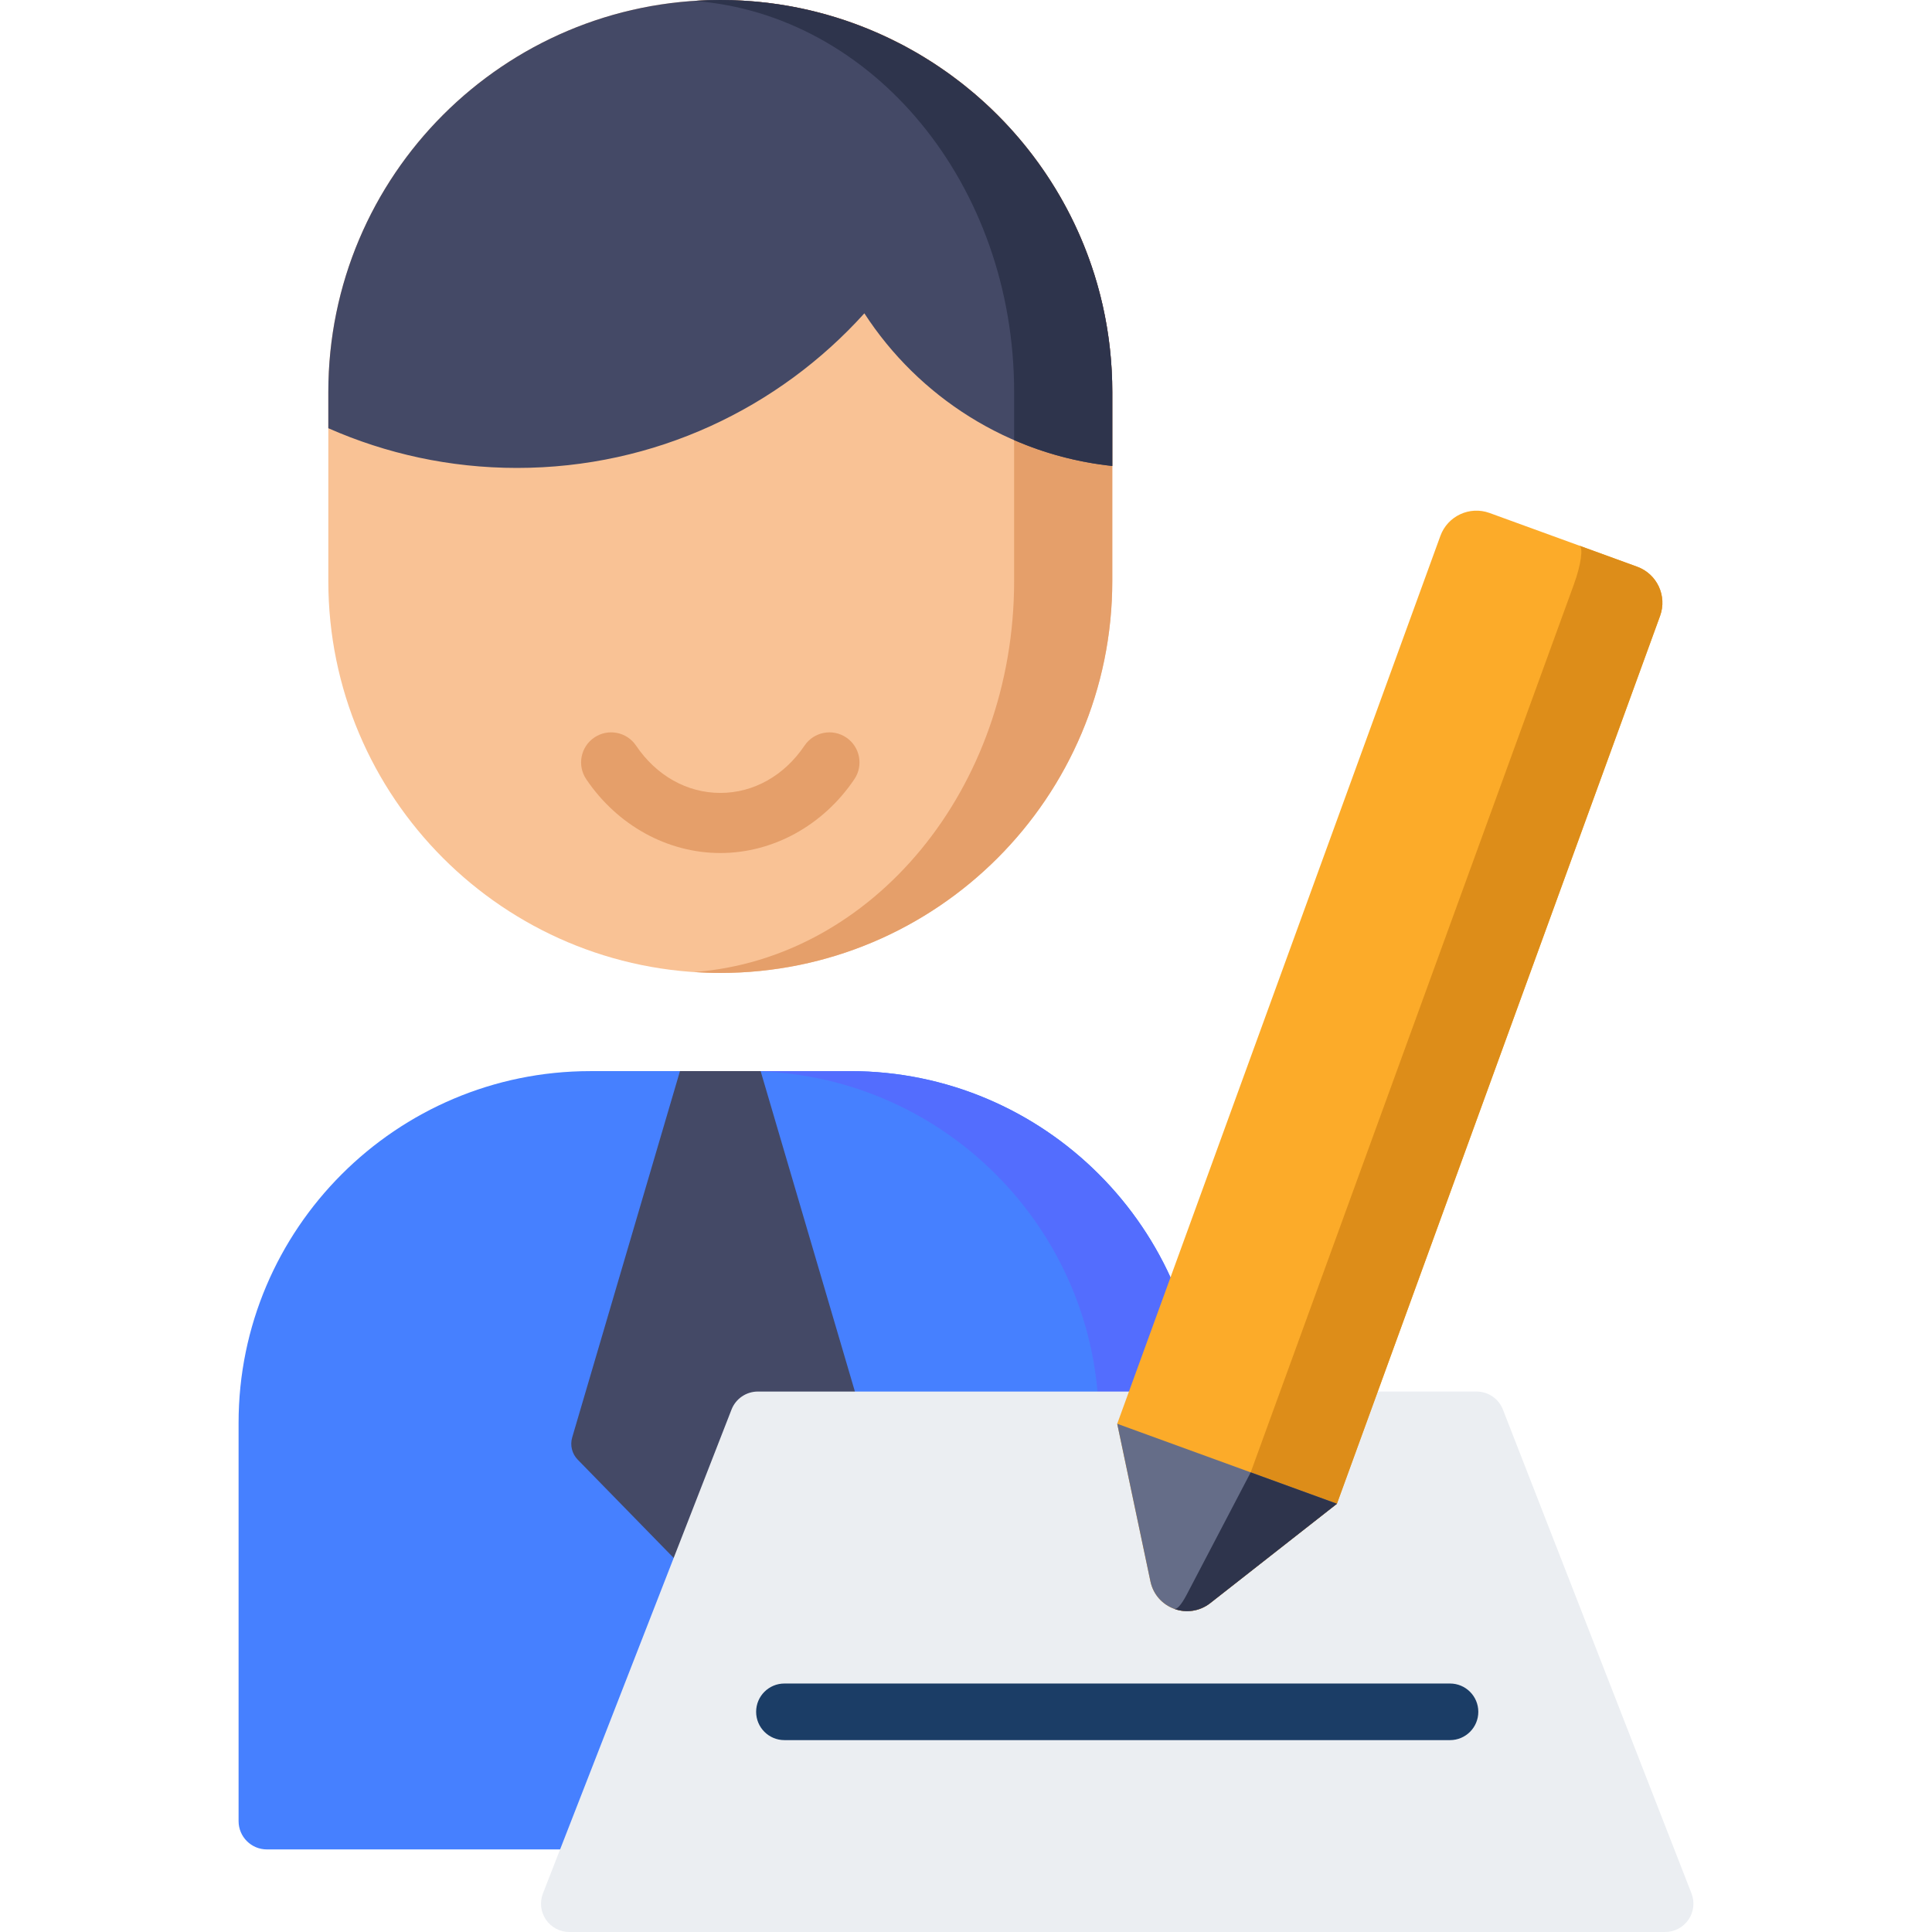
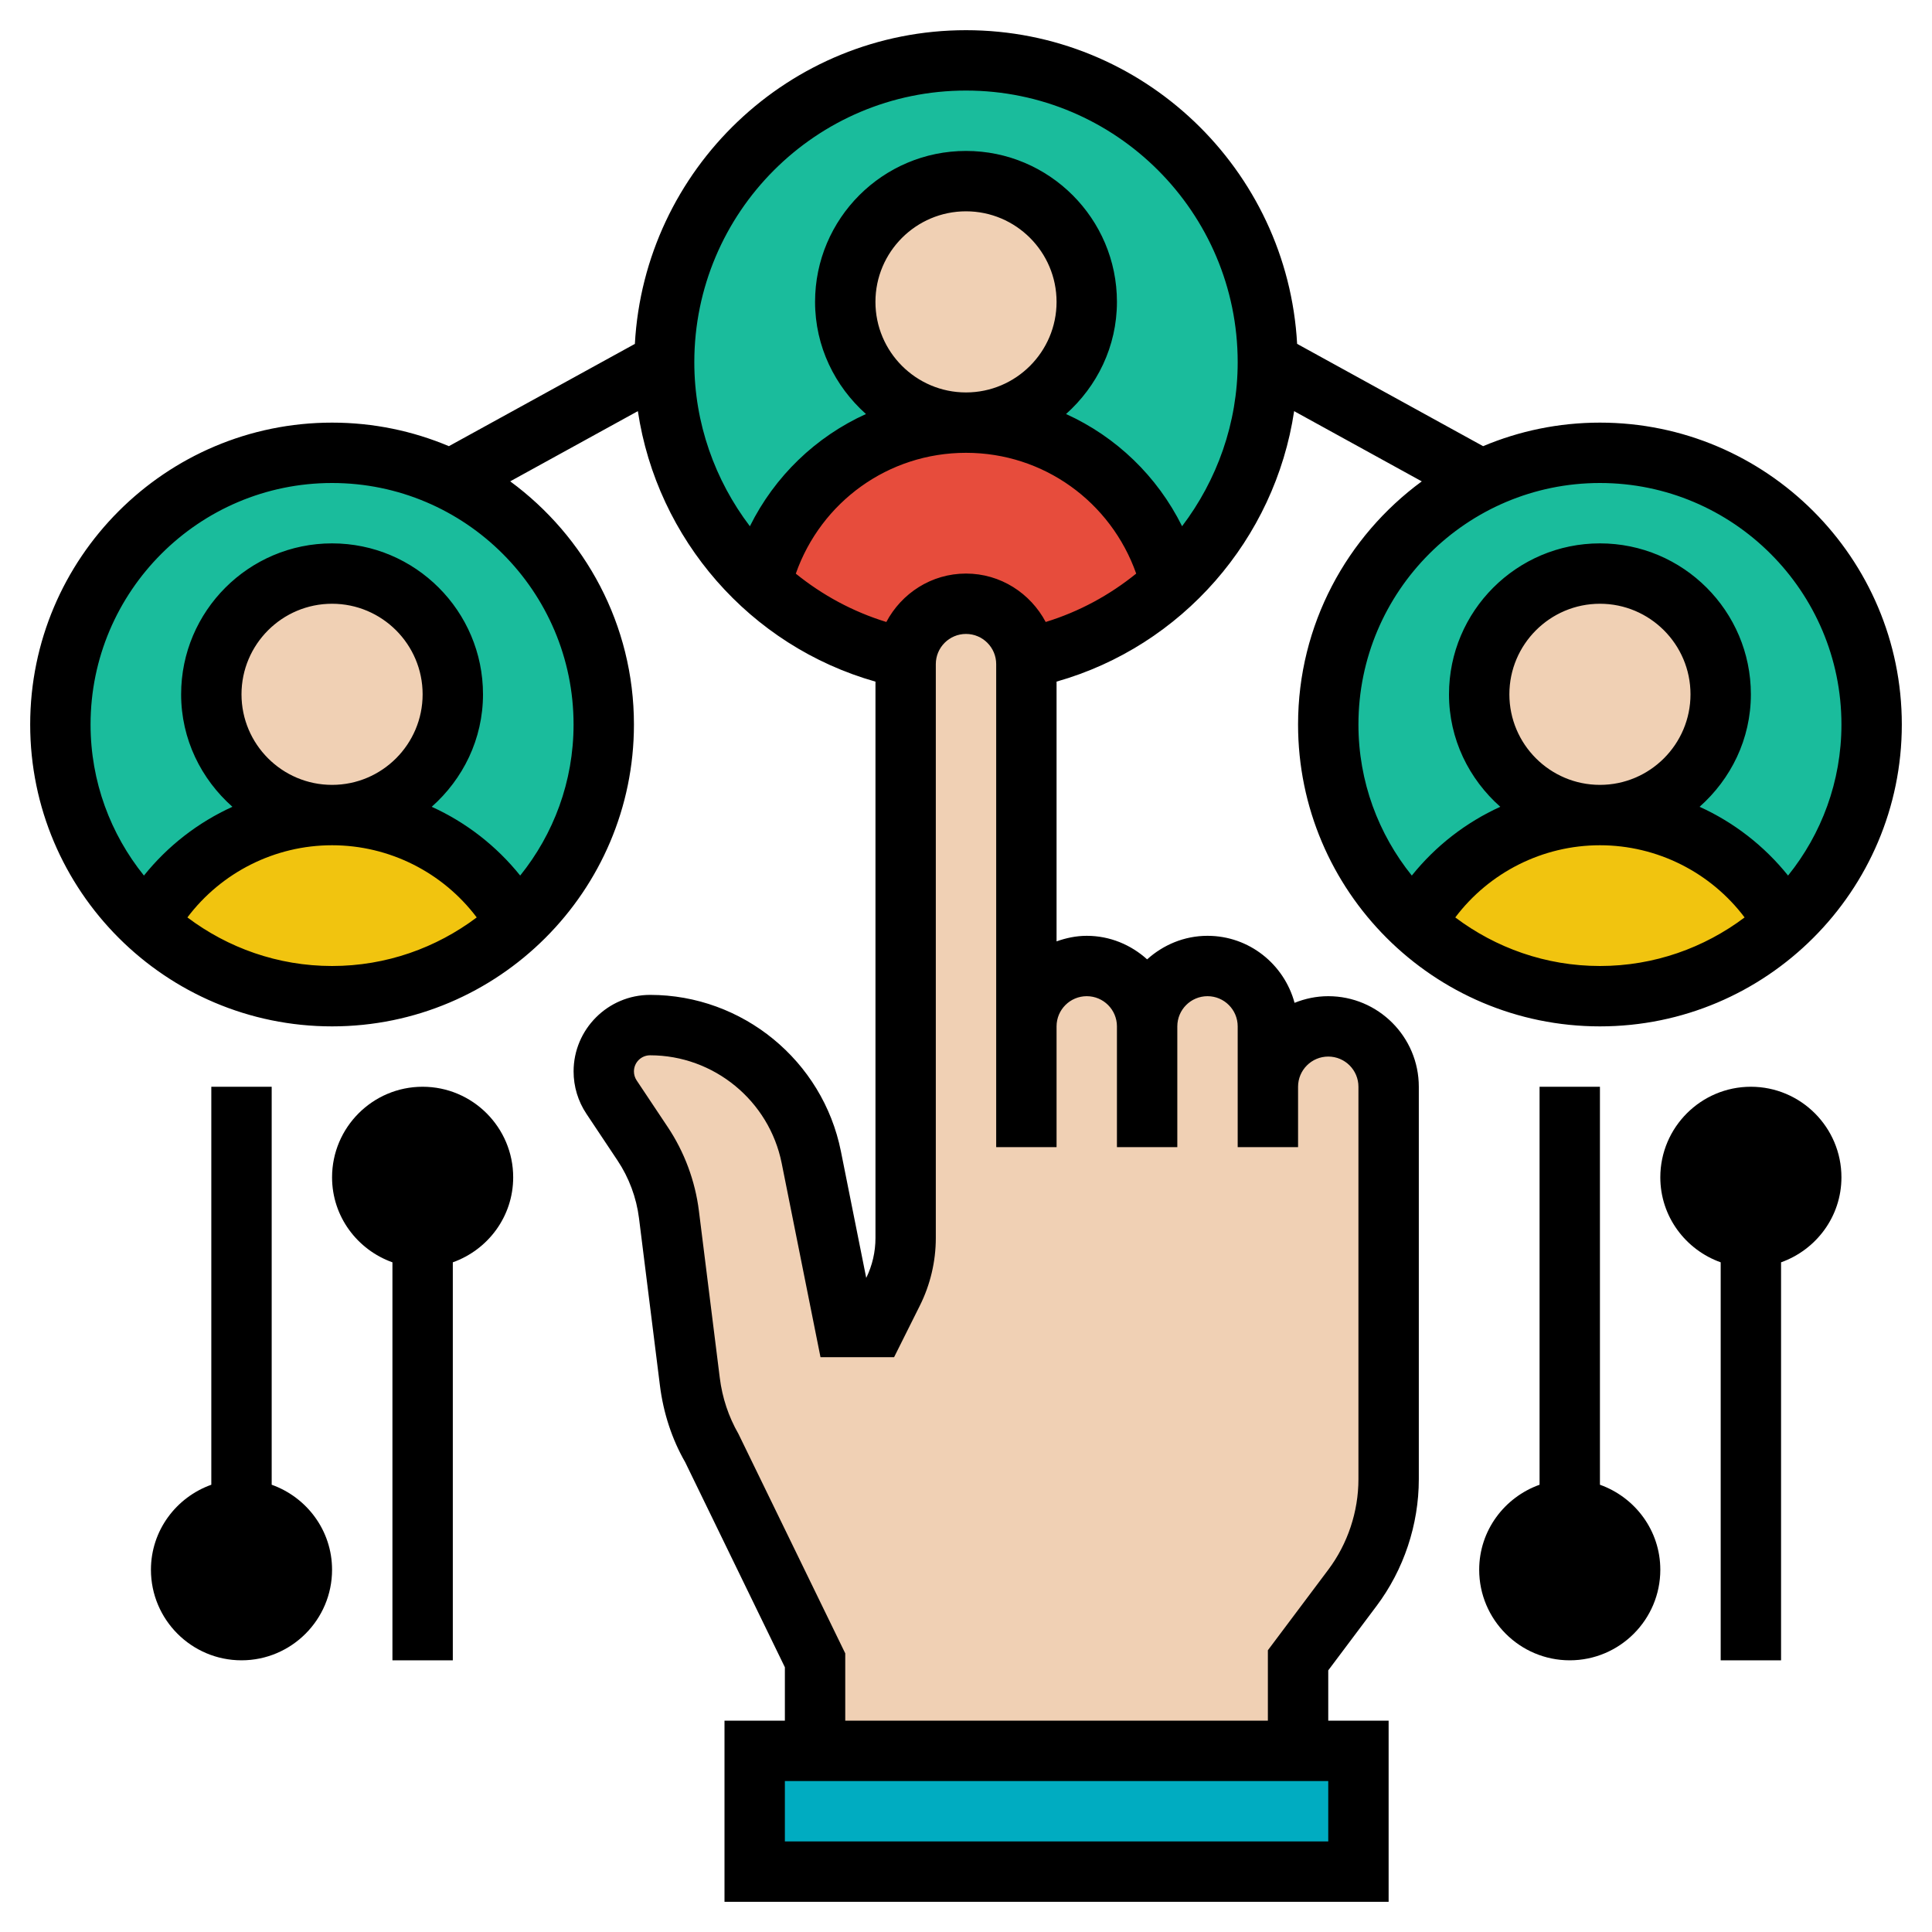
- <svg xmlns="http://www.w3.org/2000/svg" version="1.1" id="Capa_1" x="0px" y="0px" viewBox="0 0 512.001 512.001" style="enable-background:new 0 0 512.001 512.001;" xml:space="preserve" width="512px" height="512px" class="">
+ <svg xmlns="http://www.w3.org/2000/svg" id="Layer_35" enable-background="new 0 0 64 64" height="512px" viewBox="0 0 64 64" width="512px" class="">
  <g>
-     <path style="fill:#4680FF" d="M225.341,283.859h-68.906c-51.395,0-93.208,41.813-93.208,93.208v105.55c0,4.142,3.358,7.5,7.5,7.5  h240.321c4.142,0,7.5-3.358,7.5-7.5v-105.55C318.549,325.672,276.736,283.859,225.341,283.859z" data-original="#5C9CEE" class="" data-old_color="#5C9CEE" />
-     <path style="fill:#536DFE" d="M225.341,283.859h-27.333c51.395,0,93.208,41.813,93.208,93.208v105.55c0,4.142-3.358,7.5-7.5,7.5  h27.333c4.142,0,7.5-3.358,7.5-7.5v-105.55C318.549,325.672,276.736,283.859,225.341,283.859z" data-original="#3580D3" class="active-path" data-old_color="#3580D3" />
-     <path style="fill:#444966;" d="M201.577,283.859h-21.379l-28.561,97.077c-0.613,2.082-0.053,4.332,1.463,5.885l33.494,34.305  c2.354,2.411,6.232,2.411,8.586,0l33.494-34.305c1.516-1.553,2.076-3.803,1.463-5.885L201.577,283.859z" data-original="#444966" class="" />
-     <path style="fill:#F9C295;" d="M190.888,0L190.888,0c-57.371,0-103.88,46.509-103.88,103.88v50.083  c0,57.372,46.509,103.88,103.88,103.88l0,0c57.371,0,103.88-46.509,103.88-103.88V103.88C294.768,46.509,248.259,0,190.888,0z" data-original="#F9C295" />
-     <path style="fill:#E59F6A;" d="M190.888,0c-2.332,0-4.644,0.085-6.938,0.236c47.357,3.571,84.805,48.605,84.805,103.644v50.082  c0,55.04-37.447,100.073-84.805,103.644c2.294,0.151,4.606,0.236,6.938,0.236c57.371,0,103.88-46.509,103.88-103.88V103.88  C294.768,46.509,248.259,0,190.888,0z" data-original="#E59F6A" />
-     <path style="fill:#444966;" d="M258.476,25.044c0.001-0.004,0.002-0.008,0.003-0.012c-0.192-0.164-0.392-0.318-0.585-0.481  c-0.796-0.672-1.599-1.336-2.415-1.984c-0.372-0.296-0.748-0.586-1.123-0.877c-0.748-0.578-1.503-1.147-2.266-1.704  c-0.445-0.326-0.893-0.648-1.344-0.967c-0.7-0.494-1.406-0.978-2.119-1.455c-0.524-0.351-1.047-0.7-1.577-1.042  c-0.639-0.411-1.286-0.811-1.935-1.209c-0.614-0.377-1.226-0.754-1.848-1.119c-0.548-0.321-1.105-0.628-1.66-0.939  c-0.731-0.411-1.46-0.823-2.202-1.216c-0.382-0.202-0.771-0.392-1.155-0.589C224.047,4.148,207.959,0,190.888,0  c-57.371,0-103.88,46.509-103.88,103.88v9.603c15.297,6.749,32.199,10.524,49.993,10.524c36.541,0,69.371-15.824,92.065-40.971  c14.35,22.111,38.156,37.519,65.702,40.452V103.88C294.768,72.328,280.684,44.088,258.476,25.044z" data-original="#444966" class="" />
-     <path style="fill:#2E344C;" d="M294.614,98.241c-0.018-0.342-0.043-0.683-0.065-1.024c-0.038-0.595-0.077-1.189-0.124-1.781  c-0.028-0.35-0.061-0.698-0.093-1.047c-0.053-0.584-0.108-1.167-0.171-1.749c-0.037-0.343-0.077-0.685-0.117-1.027  c-0.07-0.591-0.143-1.18-0.223-1.768c-0.044-0.323-0.089-0.645-0.135-0.967c-0.089-0.616-0.184-1.23-0.284-1.842  c-0.047-0.287-0.093-0.575-0.143-0.861c-0.115-0.668-0.237-1.334-0.365-1.998c-0.043-0.224-0.085-0.45-0.129-0.674  c-0.155-0.777-0.319-1.551-0.491-2.322c-0.024-0.107-0.046-0.215-0.07-0.322c-5.012-22.117-17.089-41.548-33.728-55.815  c0.001-0.004,0.002-0.008,0.003-0.012c-0.192-0.164-0.393-0.318-0.585-0.48c-0.796-0.673-1.599-1.336-2.415-1.984  c-0.372-0.296-0.748-0.586-1.123-0.877c-0.748-0.578-1.503-1.147-2.266-1.704c-0.445-0.326-0.893-0.648-1.344-0.967  c-0.7-0.494-1.406-0.978-2.119-1.455c-0.524-0.351-1.047-0.7-1.577-1.042c-0.639-0.411-1.286-0.811-1.935-1.209  c-0.614-0.377-1.226-0.754-1.848-1.119c-0.548-0.321-1.105-0.628-1.66-0.939c-0.731-0.411-1.46-0.823-2.202-1.216  c-0.382-0.202-0.771-0.392-1.155-0.589c-10.64-5.471-22.338-9.17-34.713-10.682c-0.058-0.007-0.115-0.013-0.173-0.02  c-0.89-0.107-1.785-0.201-2.682-0.286c-0.238-0.022-0.477-0.043-0.715-0.064c-0.728-0.064-1.459-0.118-2.192-0.166  c-0.303-0.02-0.606-0.04-0.91-0.058c-0.705-0.04-1.412-0.071-2.12-0.096c-0.296-0.011-0.591-0.025-0.888-0.034  c-0.969-0.027-1.941-0.044-2.916-0.044c-0.017,0-0.035-0.001-0.052-0.001c-1.117,0-2.229,0.022-3.336,0.059  c-0.128,0.004-0.256,0.01-0.385,0.015c-1.076,0.04-2.149,0.092-3.217,0.163c47.357,3.571,84.805,48.605,84.805,103.644v12.754  c8.119,3.519,16.858,5.879,26.013,6.854V103.88c0-0.946-0.014-1.888-0.039-2.828c-0.008-0.291-0.023-0.581-0.033-0.872  C294.673,99.533,294.649,98.885,294.614,98.241z" data-original="#2E344C" />
-     <path style="fill:#E59F6A;" d="M190.891,226.06c-13.981,0-27.264-7.312-35.531-19.558c-2.461-3.645-1.501-8.595,2.144-11.056  c3.645-2.462,8.596-1.501,11.056,2.144c5.382,7.972,13.521,12.543,22.332,12.543c8.812,0,16.947-4.57,22.318-12.539  c2.459-3.646,7.408-4.61,11.054-2.152c3.647,2.458,4.61,7.408,2.152,11.054C218.158,218.747,204.878,226.06,190.891,226.06z" data-original="#E59F6A" />
-     <path style="fill:#EBEEF2;" d="M448.263,501.777l-49.972-128.226c-1.123-2.88-3.897-4.777-6.988-4.777H200.847  c-3.091,0-5.866,1.896-6.988,4.777l-49.972,128.226c-0.899,2.308-0.601,4.911,0.796,6.956c1.398,2.045,3.715,3.268,6.192,3.268  h290.399c2.477,0,4.794-1.223,6.192-3.268C448.864,506.688,449.162,504.084,448.263,501.777z" data-original="#EBEEF2" />
-     <path style="fill:#1B3D66;" d="M384.268,461.151H207.882c-4.142,0-7.5-3.358-7.5-7.5s3.358-7.5,7.5-7.5h176.387  c4.142,0,7.5,3.358,7.5,7.5S388.41,461.151,384.268,461.151z" data-original="#1B3D66" />
-     <path style="fill:#FCAB29;" d="M354.303,398.509L320.71,424.85c-5.783,4.534-14.316,1.428-15.832-5.762l-8.803-41.771  l85.639-235.292c1.921-5.278,7.757-8,13.036-6.079l39.113,14.236c5.278,1.921,8,7.757,6.079,13.036L354.303,398.509z" data-original="#FCAB29" />
-     <path style="fill:#DD8D19;" d="M433.864,150.181l-15.352-5.588c1.135,0.413,0.497,5.027-1.424,10.305L331.449,390.19l-16.953,32.397  c-1.459,2.789-2.647,4.016-3.302,3.777c3.046,1.109,6.625,0.751,9.516-1.516l33.593-26.34l85.639-235.293  C441.863,157.938,439.142,152.102,433.864,150.181z" data-original="#DD8D19" />
-     <path style="fill:#656D88" d="M320.709,424.85l33.593-26.34l-58.228-21.193l8.803,41.771  C306.393,426.278,314.927,429.384,320.709,424.85z" data-original="#656D88" class="" data-old_color="#656D88" />
-     <path style="fill:#2E344C;" d="M354.303,398.509l-22.854-8.318l-16.953,32.397c-1.459,2.789-2.647,4.016-3.302,3.777  c2.151,0.783,4.565,0.816,6.819-0.02c0.937-0.347,1.848-0.83,2.697-1.495L354.303,398.509z" data-original="#2E344C" />
+     <circle cx="53" cy="24" fill="#b4dd7f" r="9" data-original="#B4DD7F" class="" data-old_color="#b4dd7f" style="fill:#1ABC9C" />
+     <circle cx="11" cy="24" fill="#b4dd7f" r="9" data-original="#B4DD7F" class="" data-old_color="#b4dd7f" style="fill:#1ABC9C" />
+     <circle cx="32" cy="12" fill="#b4dd7f" r="10" data-original="#B4DD7F" class="" data-old_color="#b4dd7f" style="fill:#1ABC9C" />
+     <path d="m14.6 27.99c1.05.63 1.92 1.53 2.52 2.61-1.6 1.49-3.76 2.4-6.12 2.4s-4.52-.91-6.12-2.4c1.2-2.15 3.49-3.6 6.12-3.6 1.32 0 2.54.36 3.6.99z" fill="#fcd770" data-original="#FCD770" class="" data-old_color="#fcd770" style="fill:#F1C40F" />
+     <path d="m56.6 27.99c1.05.63 1.92 1.53 2.52 2.61-1.6 1.49-3.76 2.4-6.12 2.4s-4.52-.91-6.12-2.4c1.2-2.15 3.49-3.6 6.12-3.6 1.32 0 2.54.36 3.6.99z" fill="#fcd770" data-original="#FCD770" class="" data-old_color="#fcd770" style="fill:#F1C40F" />
+     <path d="m36.35 15.52c1.2.95 2.07 2.28 2.45 3.81-1.31 1.22-2.95 2.09-4.78 2.47h-.03c-.05-.47-.26-.9-.58-1.21-.36-.37-.86-.59-1.41-.59-1.03 0-1.89.79-1.99 1.8-1.84-.37-3.49-1.24-4.81-2.47.75-3.06 3.51-5.33 6.8-5.33 1.64 0 3.16.57 4.35 1.52z" fill="#ef7385" data-original="#EF7385" class="" data-old_color="#ef7385" style="fill:#E74C3C" />
+     <circle cx="11" cy="23" fill="#f0d0b4" r="4" data-original="#F0D0B4" class="" />
+     <circle cx="32" cy="10" fill="#f0d0b4" r="4" data-original="#F0D0B4" class="" />
+     <circle cx="53" cy="23" fill="#f0d0b4" r="4" data-original="#F0D0B4" class="" />
+     <path d="m45 58v4h-20v-4h2 16z" fill="#4fc1e9" data-original="#4FC1E9" class="active-path" data-old_color="#4fc1e9" style="fill:#00ACC1" />
+     <g fill="#ef7385">
+       <circle cx="8" cy="52" r="2" data-original="#000000" class="" data-old_color="#000000" style="fill:#000000" />
+       <circle cx="14" cy="39" r="2" data-original="#000000" class="" data-old_color="#000000" style="fill:#000000" />
+       <circle cx="58" cy="39" r="2" data-original="#000000" class="" data-old_color="#000000" style="fill:#000000" />
+       <circle cx="52" cy="52" r="2" data-original="#000000" class="" data-old_color="#000000" style="fill:#000000" />
+     </g>
+     <path d="m42 36c0-1.1.9-2 2-2 .55 0 1.05.22 1.41.59.37.36.59.86.59 1.41v13c0 1.3-.42 2.56-1.2 3.6l-1.8 2.4v3h-16v-3l-3.4-7c-.4-.69-.65-1.45-.75-2.23l-.69-5.54c-.11-.84-.4-1.64-.87-2.34l-1.03-1.55c-.17-.25-.26-.54-.26-.85 0-.85.69-1.53 1.54-1.53 1.3 0 2.5.46 3.45 1.23.95.78 1.63 1.87 1.88 3.14.54 2.69 1.13 5.63 1.13 5.63h1l.58-1.16c.28-.55.42-1.17.42-1.79v-19.01c0-.07 0-.14.01-.2.1-1.01.96-1.8 1.99-1.8.55 0 1.05.22 1.41.59.32.31.53.74.58 1.21.01.06.01.13.01.2v12c0-1.1.9-2 2-2 .55 0 1.05.22 1.41.59.37.36.59.86.59 1.41 0-1.1.9-2 2-2 .55 0 1.05.22 1.41.59.37.36.59.86.59 1.41z" fill="#f0d0b4" data-original="#F0D0B4" class="" />
+     <path d="m9 49.184v-13.184h-2v13.184c-1.161.414-2 1.514-2 2.816 0 1.654 1.346 3 3 3s3-1.346 3-3c0-1.302-.839-2.402-2-2.816zm-1 3.816c-.552 0-1-.448-1-1s.448-1 1-1 1 .448 1 1-.448 1-1 1z" data-original="#000000" class="" data-old_color="#000000" style="fill:#000000" />
+     <path d="m14 36c-1.654 0-3 1.346-3 3 0 1.302.839 2.402 2 2.816v13.184h2v-13.184c1.161-.414 2-1.514 2-2.816 0-1.654-1.346-3-3-3zm0 4c-.552 0-1-.448-1-1s.448-1 1-1 1 .448 1 1-.448 1-1 1z" data-original="#000000" class="" data-old_color="#000000" style="fill:#000000" />
+     <path d="m53 49.184v-13.184h-2v13.184c-1.161.414-2 1.514-2 2.816 0 1.654 1.346 3 3 3s3-1.346 3-3c0-1.302-.839-2.402-2-2.816zm-1 3.816c-.552 0-1-.448-1-1s.448-1 1-1 1 .448 1 1-.448 1-1 1z" data-original="#000000" class="" data-old_color="#000000" style="fill:#000000" />
+     <path d="m58 36c-1.654 0-3 1.346-3 3 0 1.302.839 2.402 2 2.816v13.184h2v-13.184c1.161-.414 2-1.514 2-2.816 0-1.654-1.346-3-3-3zm0 4c-.552 0-1-.448-1-1s.448-1 1-1 1 .448 1 1-.448 1-1 1z" data-original="#000000" class="" data-old_color="#000000" style="fill:#000000" />
+     <path d="m44 33c-.395 0-.77.081-1.116.22-.345-1.275-1.501-2.22-2.884-2.22-.771 0-1.468.301-2 .78-.532-.48-1.229-.78-2-.78-.352 0-.686.072-1 .184v-8.605c4.158-1.178 7.235-4.724 7.87-8.959l4.228 2.326c-2.479 1.821-4.098 4.749-4.098 8.054 0 5.514 4.486 10 10 10s10-4.486 10-10-4.486-10-10-10c-1.371 0-2.679.278-3.87.78l-6.161-3.389c-.318-5.781-5.109-10.391-10.969-10.391s-10.651 4.61-10.969 10.392l-6.161 3.388c-1.191-.502-2.498-.78-3.87-.78-5.514 0-10 4.486-10 10s4.486 10 10 10 10-4.486 10-10c0-3.306-1.619-6.233-4.099-8.055l4.229-2.326c.635 4.239 3.71 7.783 7.871 8.961v18.433c0 .455-.105.911-.306 1.319l-.839-4.194c-.601-3.002-3.259-5.181-6.32-5.181-1.397 0-2.535 1.138-2.535 2.535 0 .502.147.988.426 1.406l1.029 1.544c.381.571.627 1.233.712 1.914l.692 5.533c.114.923.406 1.8.837 2.547l3.303 6.794v1.77h-2v6h22v-6h-2v-1.667l1.6-2.133c.903-1.203 1.4-2.694 1.4-4.2v-13c0-1.654-1.346-3-3-3zm4.208-2.609c1.125-1.492 2.895-2.391 4.792-2.391s3.667.899 4.792 2.391c-1.337 1.005-2.993 1.609-4.792 1.609s-3.455-.604-4.792-1.609zm1.792-7.391c0-1.654 1.346-3 3-3s3 1.346 3 3-1.346 3-3 3-3-1.346-3-3zm11 1c0 1.893-.664 3.633-1.768 5.004-.792-.986-1.796-1.763-2.931-2.278 1.034-.917 1.699-2.239 1.699-3.726 0-2.757-2.243-5-5-5s-5 2.243-5 5c0 1.487.665 2.809 1.699 3.726-1.135.516-2.139 1.292-2.931 2.278-1.104-1.371-1.768-3.111-1.768-5.004 0-4.411 3.589-8 8-8s8 3.589 8 8zm-54.792 6.391c1.125-1.492 2.895-2.391 4.792-2.391s3.667.899 4.792 2.391c-1.337 1.005-2.993 1.609-4.792 1.609s-3.455-.604-4.792-1.609zm1.792-7.391c0-1.654 1.346-3 3-3s3 1.346 3 3-1.346 3-3 3-3-1.346-3-3zm11 1c0 1.893-.664 3.633-1.768 5.004-.792-.986-1.796-1.763-2.931-2.278 1.034-.917 1.699-2.239 1.699-3.726 0-2.757-2.243-5-5-5s-5 2.243-5 5c0 1.487.665 2.809 1.699 3.726-1.135.516-2.139 1.292-2.931 2.278-1.104-1.371-1.768-3.111-1.768-5.004 0-4.411 3.589-8 8-8s8 3.589 8 8zm10.361-3.396c-1.112-.341-2.123-.893-2.999-1.601.838-2.379 3.066-4.003 5.638-4.003 2.57 0 4.798 1.624 5.638 4.001-.876.709-1.886 1.262-2.998 1.603-.505-.949-1.492-1.604-2.64-1.604s-2.135.655-2.639 1.604zm-.361-10.604c0-1.654 1.346-3 3-3s3 1.346 3 3-1.346 3-3 3-3-1.346-3-3zm-6 2c0-4.963 4.037-9 9-9s9 4.037 9 9c0 2.017-.685 3.907-1.842 5.432-.823-1.659-2.186-2.965-3.844-3.717 1.026-.916 1.686-2.234 1.686-3.715 0-2.757-2.243-5-5-5s-5 2.243-5 5c0 1.481.66 2.799 1.686 3.715-1.659.752-3.022 2.059-3.845 3.718-1.157-1.524-1.841-3.414-1.841-5.433zm21 49h-18v-2h18zm1-12c0 1.075-.355 2.141-1 3l-2 2.667v2.333h-14v-2.23l-3.536-7.267c-.33-.575-.538-1.2-.62-1.859l-.692-5.534c-.123-.987-.479-1.947-1.032-2.775l-1.03-1.545c-.059-.088-.09-.191-.09-.298 0-.295.24-.534.535-.534 2.111 0 3.944 1.503 4.359 3.573l1.286 6.427h2.438l.854-1.709c.345-.69.528-1.464.528-2.235v-19.014c0-.552.448-1 1-1s1 .448 1 1v12 4h2v-4c0-.552.448-1 1-1s1 .448 1 1v4h2v-4c0-.552.448-1 1-1s1 .448 1 1v2 2h2v-2c0-.552.448-1 1-1s1 .448 1 1z" data-original="#000000" class="" data-old_color="#000000" style="fill:#000000" />
  </g>
</svg>
